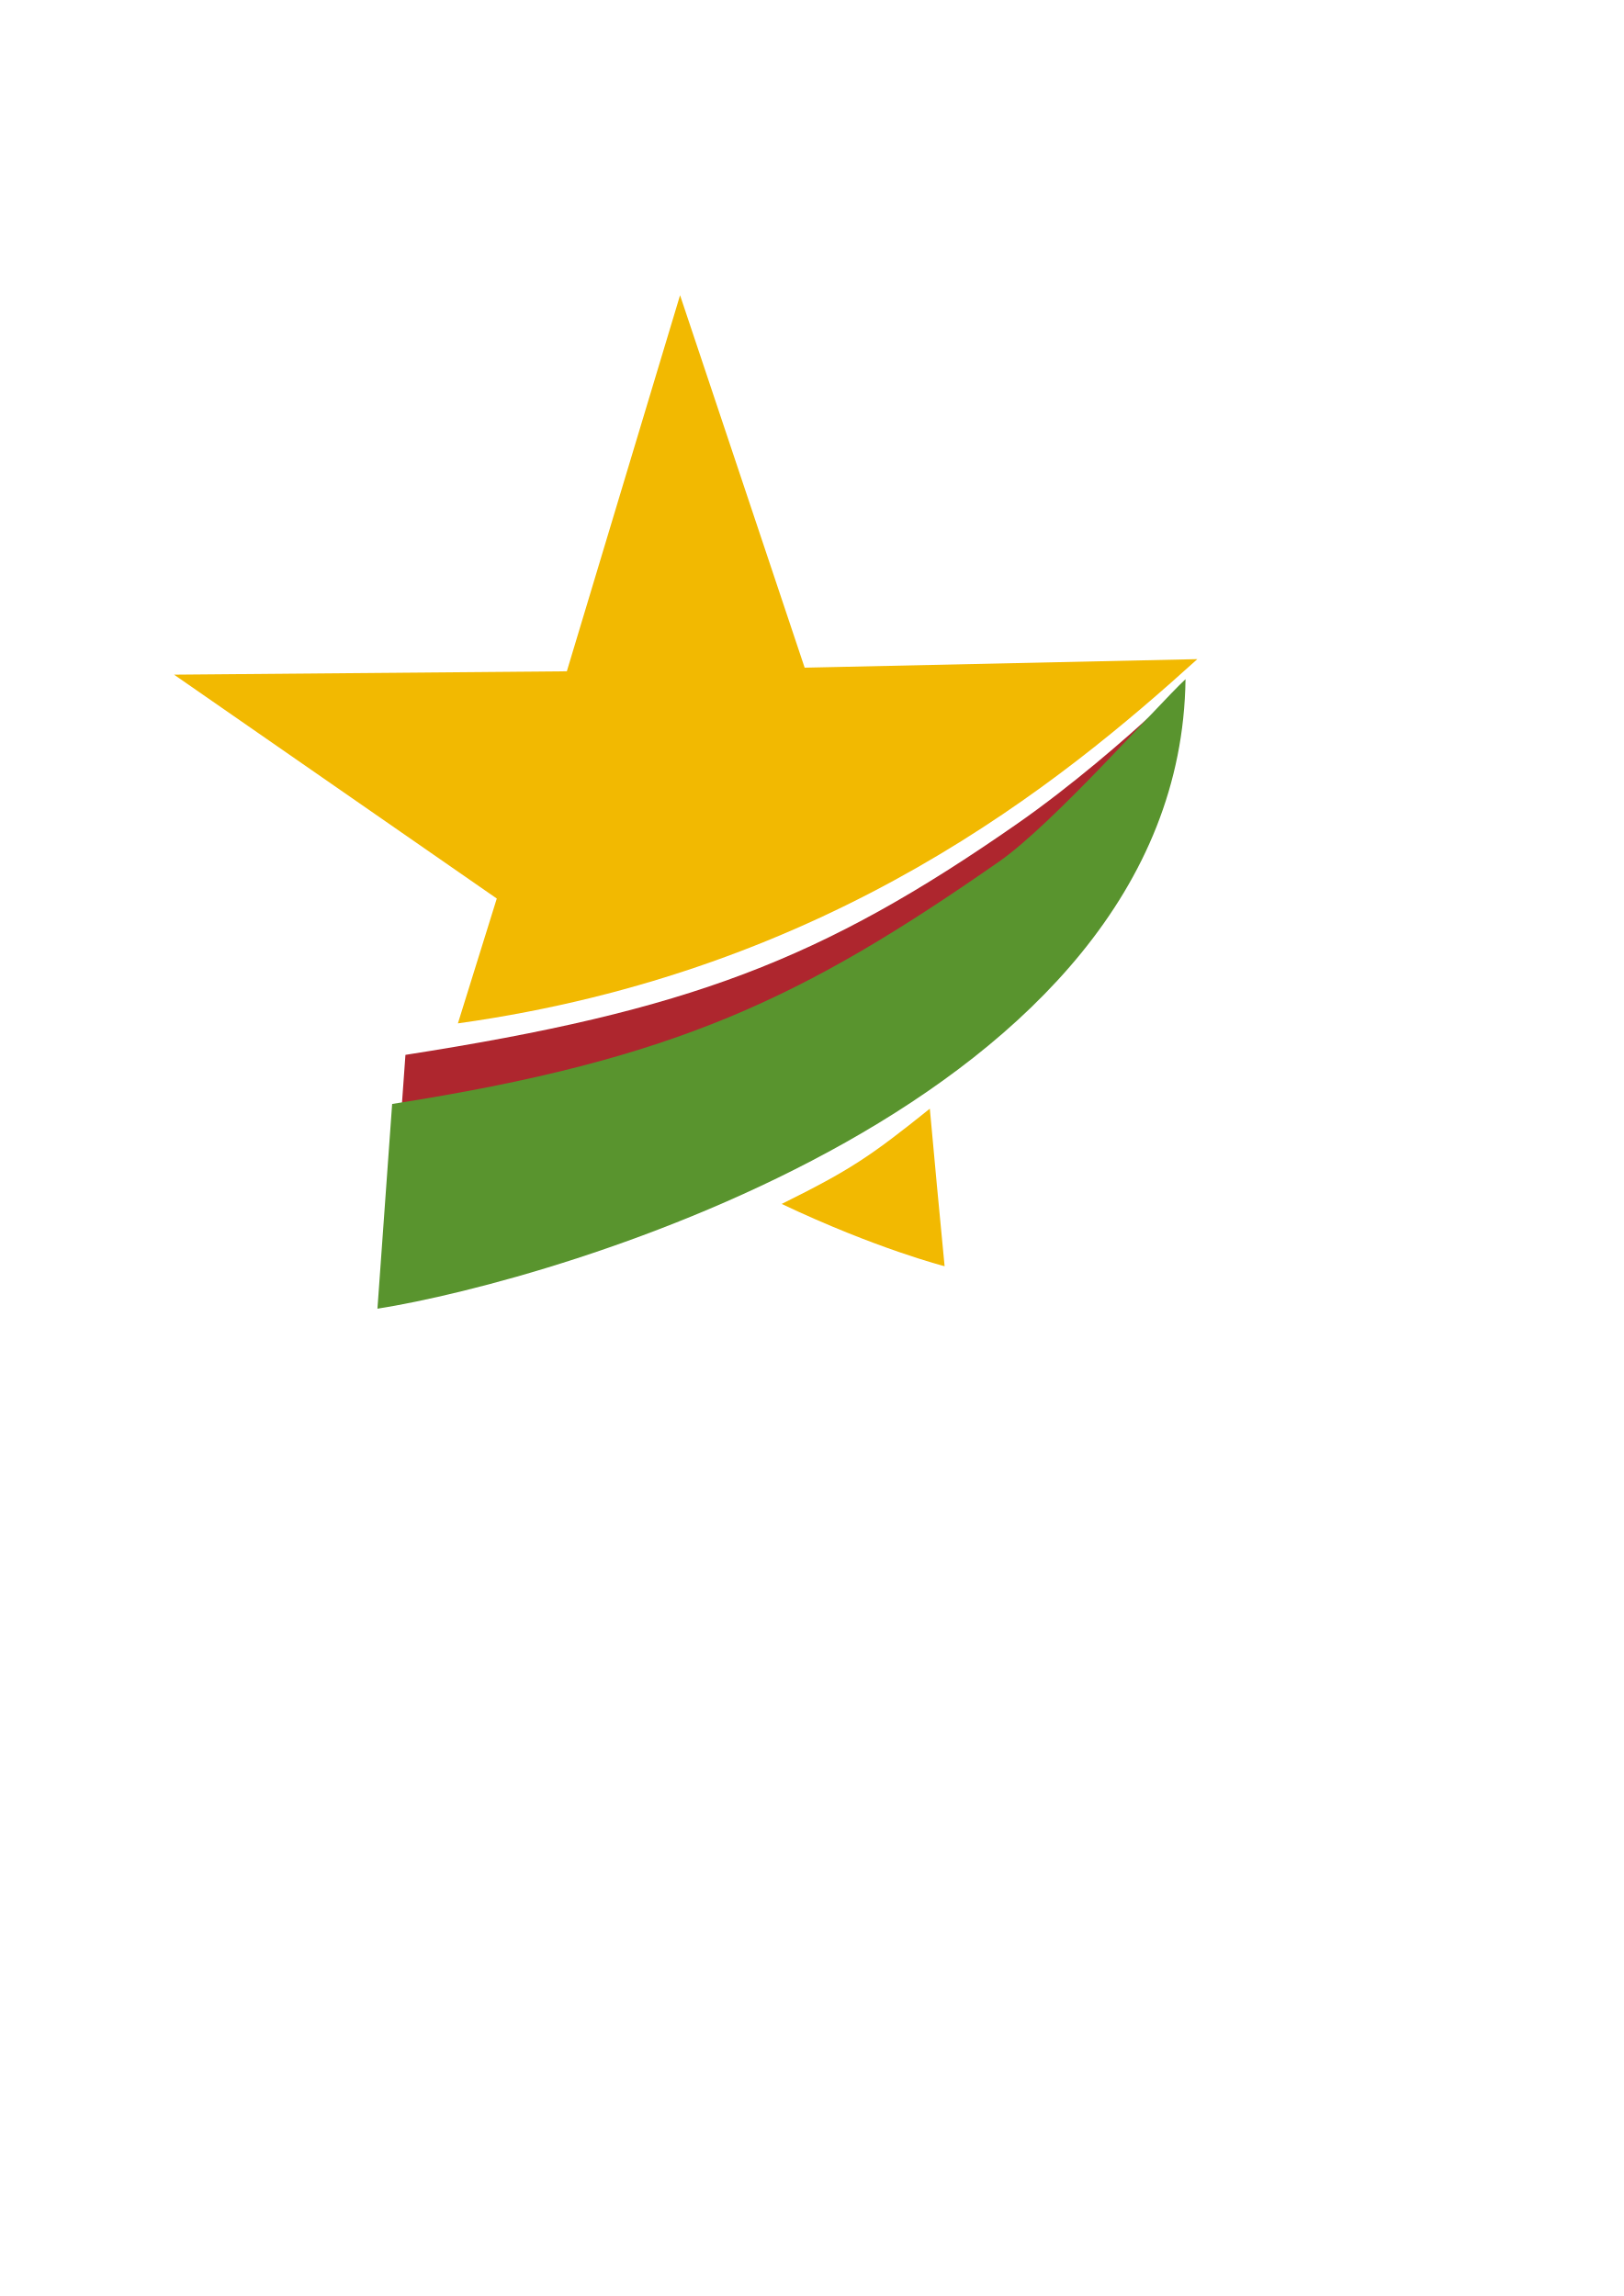
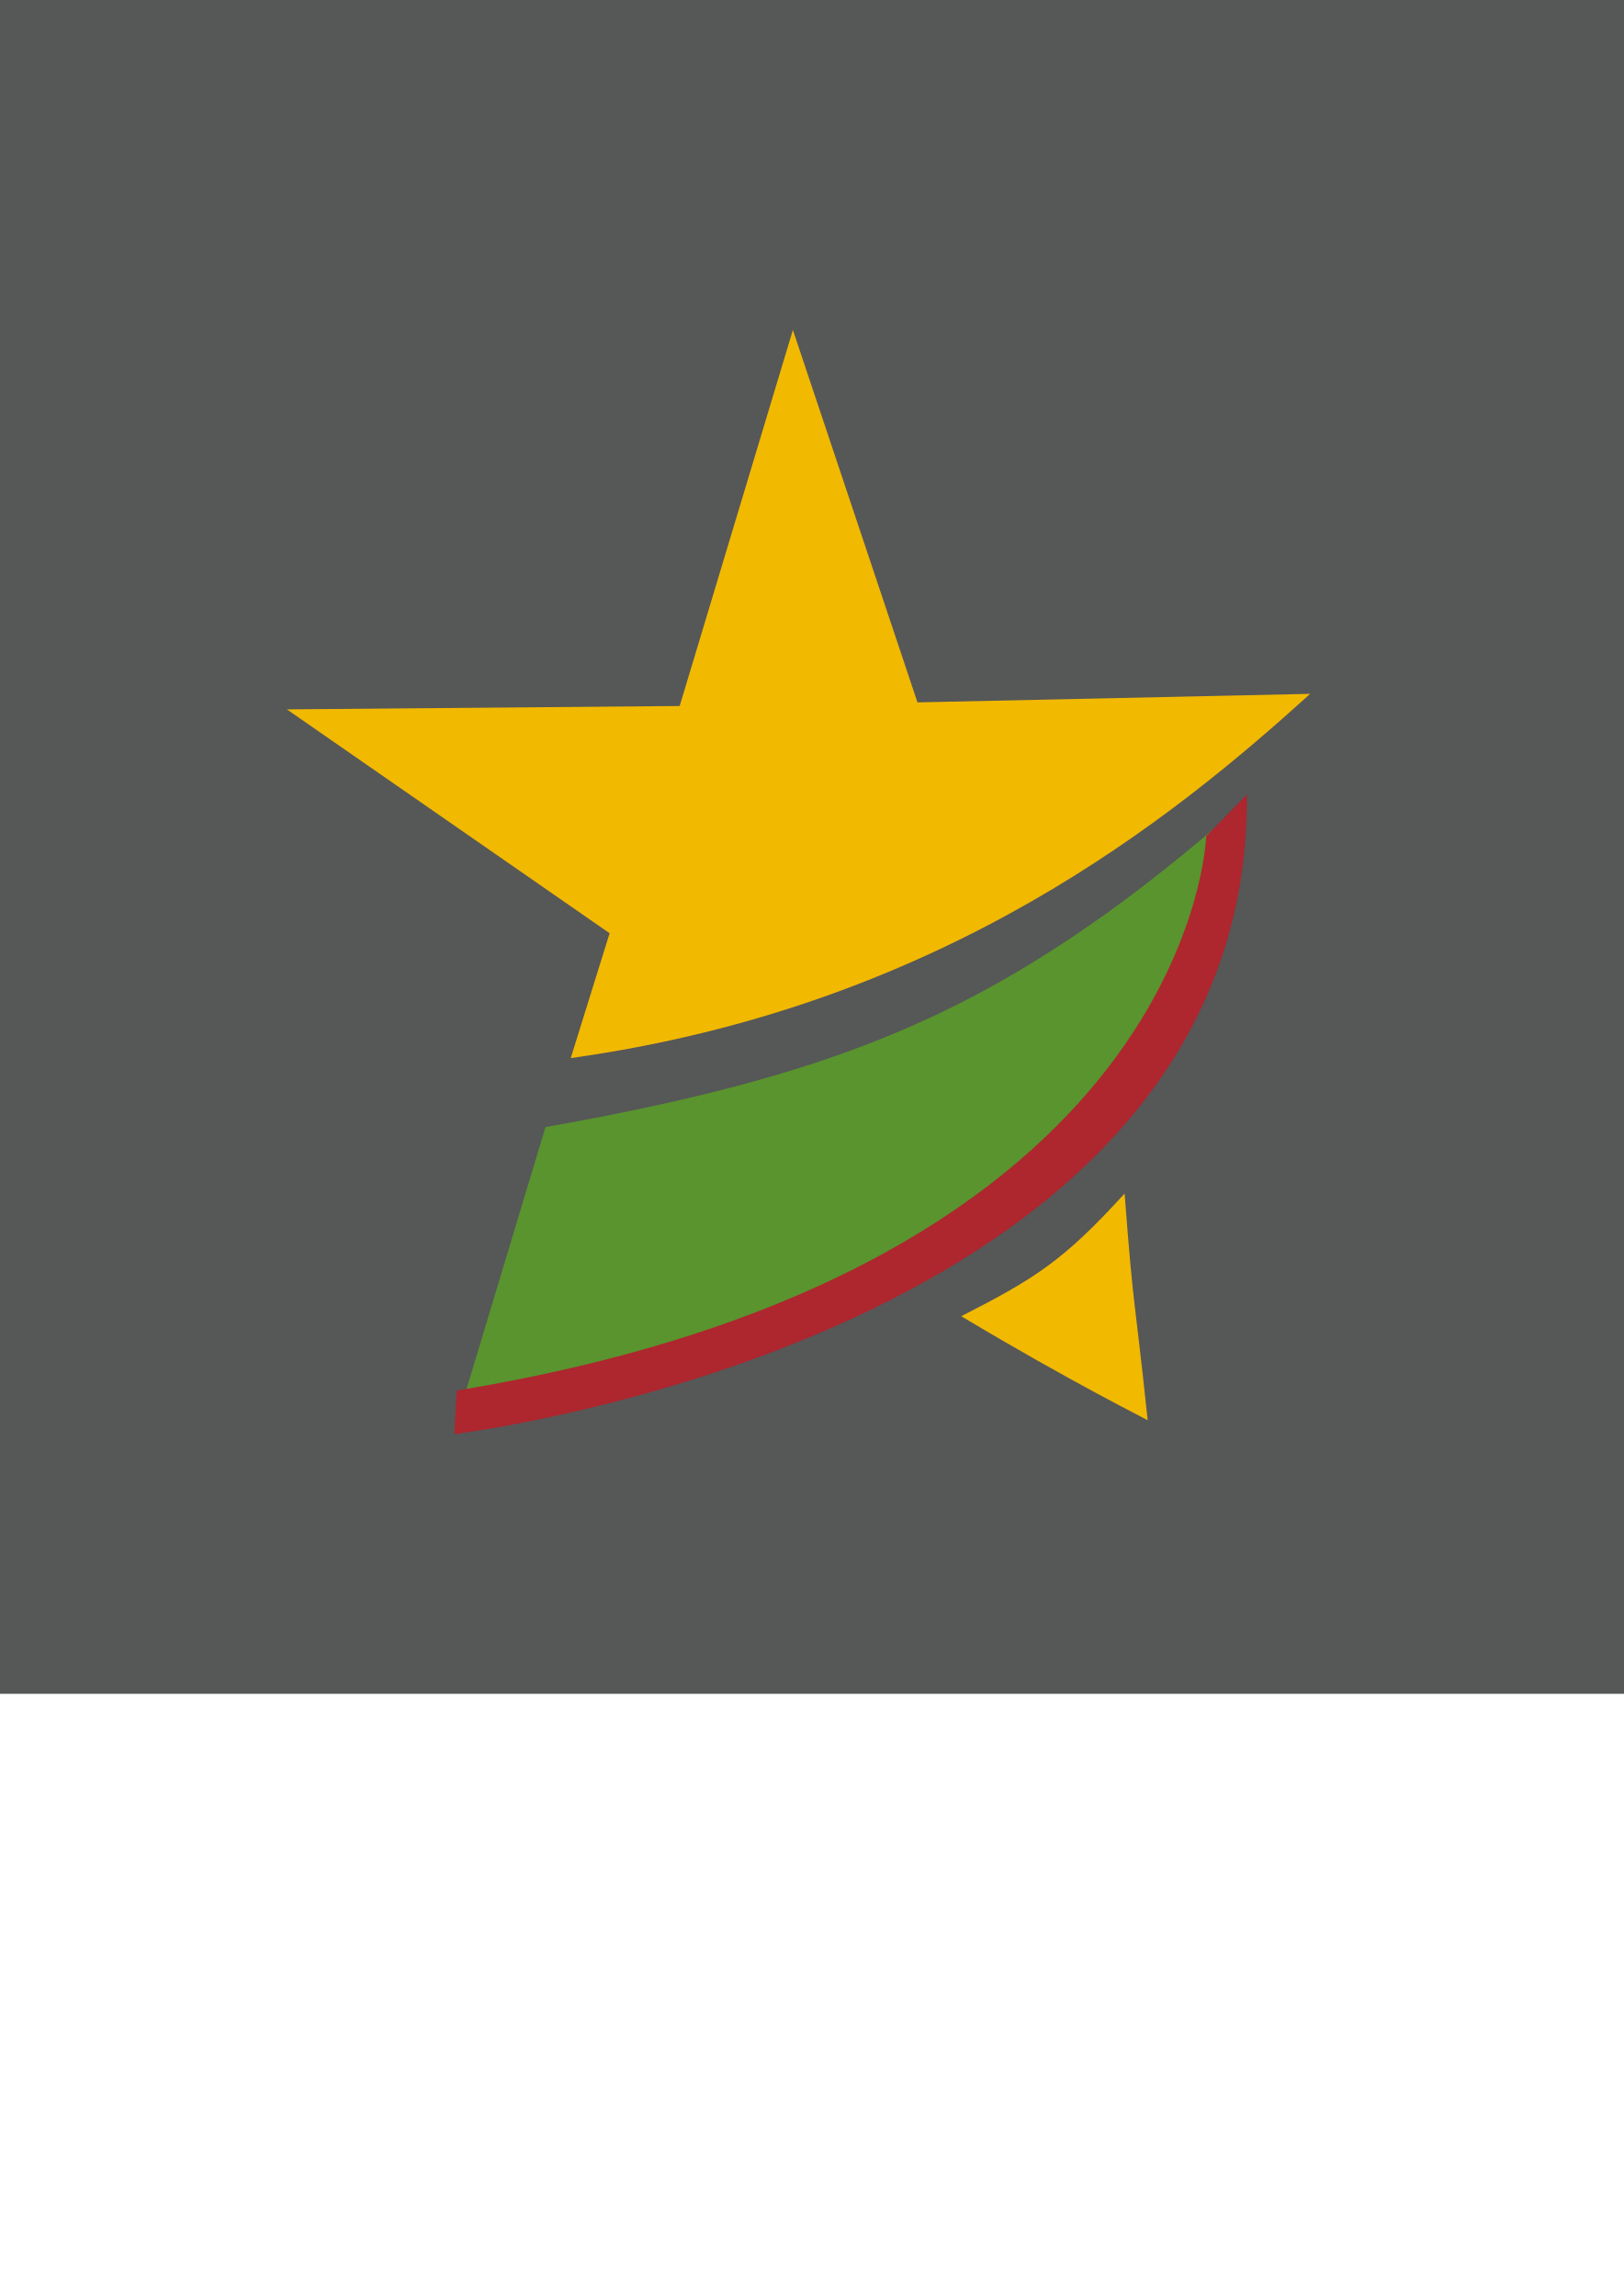
<svg xmlns="http://www.w3.org/2000/svg" width="210mm" height="297mm" viewBox="0 0 210 297" version="1.1" id="svg1" xml:space="preserve">
  <defs id="defs1">
    <linearGradient id="swatch13">
      <stop style="stop-color:#000000;stop-opacity:1;" offset="0" id="stop13" />
    </linearGradient>
    <linearGradient id="swatch7">
      <stop style="stop-color:#000000;stop-opacity:1;" offset="0" id="stop7" />
    </linearGradient>
  </defs>
-   <rect style="display:none;fill:#565757;fill-opacity:0.996;stroke:#000000;stroke-width:0;stroke-linecap:round;stroke-linejoin:bevel;stroke-dasharray:none;stroke-dashoffset:0;stroke-opacity:0.996" id="rect1-5-3" width="249.807" height="223.253" x="-18.471" y="-4.149" />
-   <path style="color:#000000;display:inline;fill:#f2b901;fill-opacity:1;stroke:#000000;stroke-width:0;stroke-dasharray:none;stroke-opacity:0.996" d="m 59.223,132.379 5.028,-16.148 -41.739,-28.959 50.799,-0.437 14.644,-48.645 16.114,48.178 50.789,-1.105 C 137.357,101.094 107.575,125.629 59.223,132.379 Z" id="path3" />
+   <rect style="display:inline;fill:#565757;fill-opacity:0.996;stroke:#000000;stroke-width:0;stroke-linecap:round;stroke-linejoin:bevel;stroke-dasharray:none;stroke-dashoffset:0;stroke-opacity:0.996" id="rect1-5-3" width="249.807" height="223.253" x="-18.471" y="-4.149" />
+   <path style="color:#000000;display:inline;fill:#f2b901;fill-opacity:1;stroke:#000000;stroke-width:0;stroke-dasharray:none;stroke-opacity:0.996" d="m 73.816,136.869 5.028,-16.148 -41.739,-28.959 50.799,-0.437 14.644,-48.645 16.114,48.178 50.789,-1.105 C 151.95,105.584 122.168,130.119 73.816,136.869 Z" id="path4" />
+   <path style="color:#000000;display:none;fill:#ae262e;fill-opacity:1;stroke:#000000;stroke-width:0;stroke-dasharray:none;stroke-opacity:0.996" d="m 59.614,132.082 2.222,-6.793 c 0,0 43.494,-6.138 86.209,-39.818 3.272,-0.216 6.82,-0.211 6.82,-0.211 C 131.264,108.052 96.821,126.887 59.614,132.082 Z" id="path3" />
  <path id="path5-7" style="color:#000000;display:none;fill:#ae262e;fill-opacity:1;stroke:#000000;stroke-width:0;stroke-miterlimit:1.4;stroke-dasharray:none;stroke-opacity:0.996" d="M 153.178,83.211 C 152.492,138.013 78.358,151.276 55.562,154.867 l 1.902,-26.484 c 36.688,-5.722 52.607,-13.044 77.965,-30.716 6.953,-4.846 14.069,-11.018 17.748,-14.456 z" />
  <path id="path5" style="color:#000000;display:none;fill:#59942e;fill-opacity:1;stroke:#ae262e;stroke-width:5;stroke-miterlimit:1.4;stroke-dasharray:none;stroke-opacity:1" d="M 143.519,98.502 C 142.833,153.304 68.698,166.567 45.903,170.158 l 1.902,-26.484 c 36.688,-5.722 52.607,-13.044 77.965,-30.716 6.953,-4.846 14.069,-11.018 17.748,-14.456 z" />
  <path id="path5-70" style="color:#000000;display:none;fill:#ae262e;fill-opacity:1;stroke:#59942e;stroke-width:5;stroke-miterlimit:1.4;stroke-dasharray:none;stroke-opacity:1" d="M 143.95,98.443 C 143.264,153.245 69.13,166.508 46.334,170.099 l 1.902,-26.484 c 36.688,-5.722 52.607,-13.044 77.965,-30.716 6.953,-4.846 14.069,-11.018 17.748,-14.456 z" />
-   <path id="path13-14-4" style="color:#000000;display:inline;fill:#f2b901;fill-opacity:1;stroke:#000000;stroke-width:0;stroke-miterlimit:1.4;stroke-dasharray:none;stroke-opacity:0.996" d="m 120.259,143.414 c -7.741,6.212 -10.317,7.934 -19.161,12.322 12.228,5.801 21.072,8.058 21.072,8.058 -1.124,-11.697 -0.914,-9.553 -1.911,-20.38 z" />
-   <path id="path5-70-9-7" style="color:#000000;display:inline;fill:#ae262e;fill-opacity:1;stroke:none;stroke-width:5;stroke-miterlimit:1.4;stroke-dasharray:none;stroke-opacity:1" d="M 149.341,92.075 C 148.656,146.877 73.331,159.346 50.535,162.937 l 1.902,-26.484 c 36.688,-5.722 53.798,-12.25 79.156,-29.922 6.953,-4.846 14.069,-11.018 17.748,-14.456 z" />
-   <path id="path1" style="color:#000000;display:inline;fill:#59942e;fill-opacity:1;stroke:none;stroke-width:5;stroke-miterlimit:1.4;stroke-dasharray:none;stroke-opacity:1" d="M 153.328,87.854 C 152.642,142.656 71.611,165.696 48.816,169.287 l 1.902,-26.484 c 36.688,-5.722 53.154,-13.693 78.512,-31.364 6.953,-4.846 20.419,-20.146 24.098,-23.584 z" />
+   <path id="path13-14-4" style="color:#000000;display:inline;fill:#f2b901;fill-opacity:1;stroke:#000000;stroke-width:0;stroke-miterlimit:1.4;stroke-dasharray:none;stroke-opacity:0.996" d="m 145.448,154.392 c -7.899,8.666 -11.518,10.962 -21.127,15.868 14.448,8.647 24.115,13.402 24.115,13.463 -1.826,-17.225 -1.762,-13.394 -2.988,-29.33 z" />
+   <path id="path1" style="color:#000000;display:none;fill:#ae262e;fill-opacity:1;stroke:none;stroke-width:5;stroke-miterlimit:1.4;stroke-dasharray:none;stroke-opacity:1" d="m 165.257,103.759 c 8.295,62.098 -76.283,88.92 -106.819,89.07 3.421,-10.608 2.913,-7.112 2.913,-7.112 36.688,-5.722 55.107,-44.753 80.465,-62.425 6.953,-4.846 19.762,-16.094 23.441,-19.533 z" />
+   <path style="color:#000000;display:inline;fill:#59942e;stroke-miterlimit:1.4;-inkscape-stroke:none" d="m 160.588,104.024 c -0.118,47.033 -50.681,72.447 -101.776,80.711 l 11.737,-38.942 c 33.762,-5.974 51.988,-12.977 72.458,-27.574 6.627,-4.726 14.036,-10.917 17.581,-14.195 z" id="path6" />
  <path style="display:none;fill:#f2b901;fill-opacity:1;stroke:none;stroke-width:0.1;stroke-linecap:round;stroke-linejoin:bevel;stroke-dasharray:none;stroke-dashoffset:0;stroke-opacity:1" id="path2" d="M 29.56,173.04 50.952,115.331 1.162,79.152 62.657,81.663 81.68,23.131 l 16.614,59.261 61.546,0.005 -51.227,34.114 19.014,58.535 -48.274,-38.178 z" transform="matrix(0.8576834,-0.0254544,0.0254544,0.8576834,16.80795,17.53041)" />
+   <path style="fill:#ae262e;fill-opacity:1;stroke:none;stroke-width:0.1;stroke-linecap:round;stroke-linejoin:bevel;stroke-dasharray:none;stroke-dashoffset:0;stroke-opacity:0.996" d="m 58.755,185.509 c 12.77,-1.7 103.003,-16.747 102.509,-82.719 l -5.261,5.369 c 0,0 -1.61,56.038 -96.925,71.713" id="path8" />
</svg>
